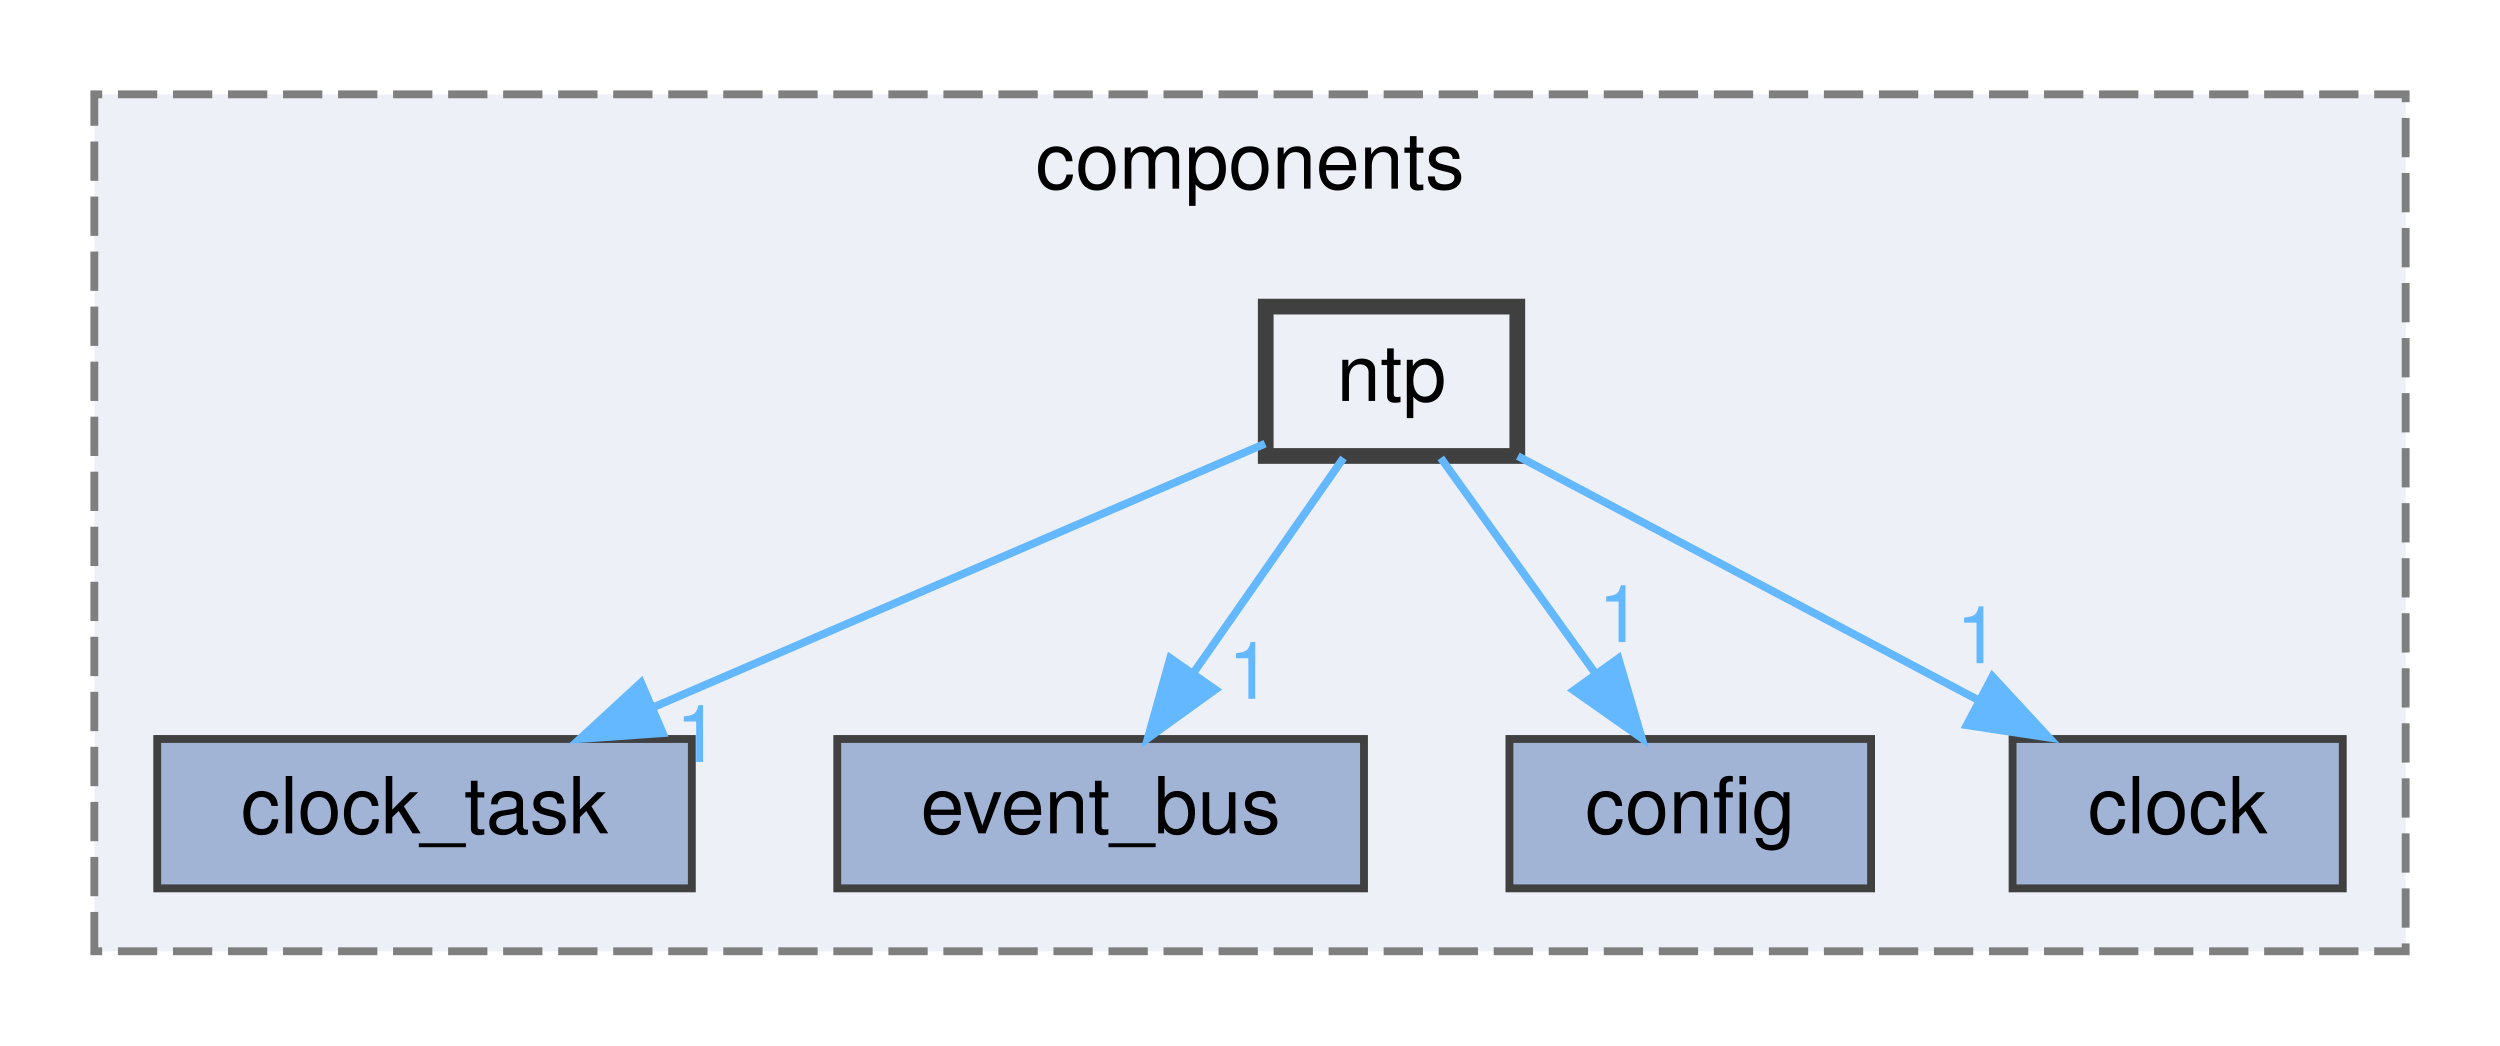
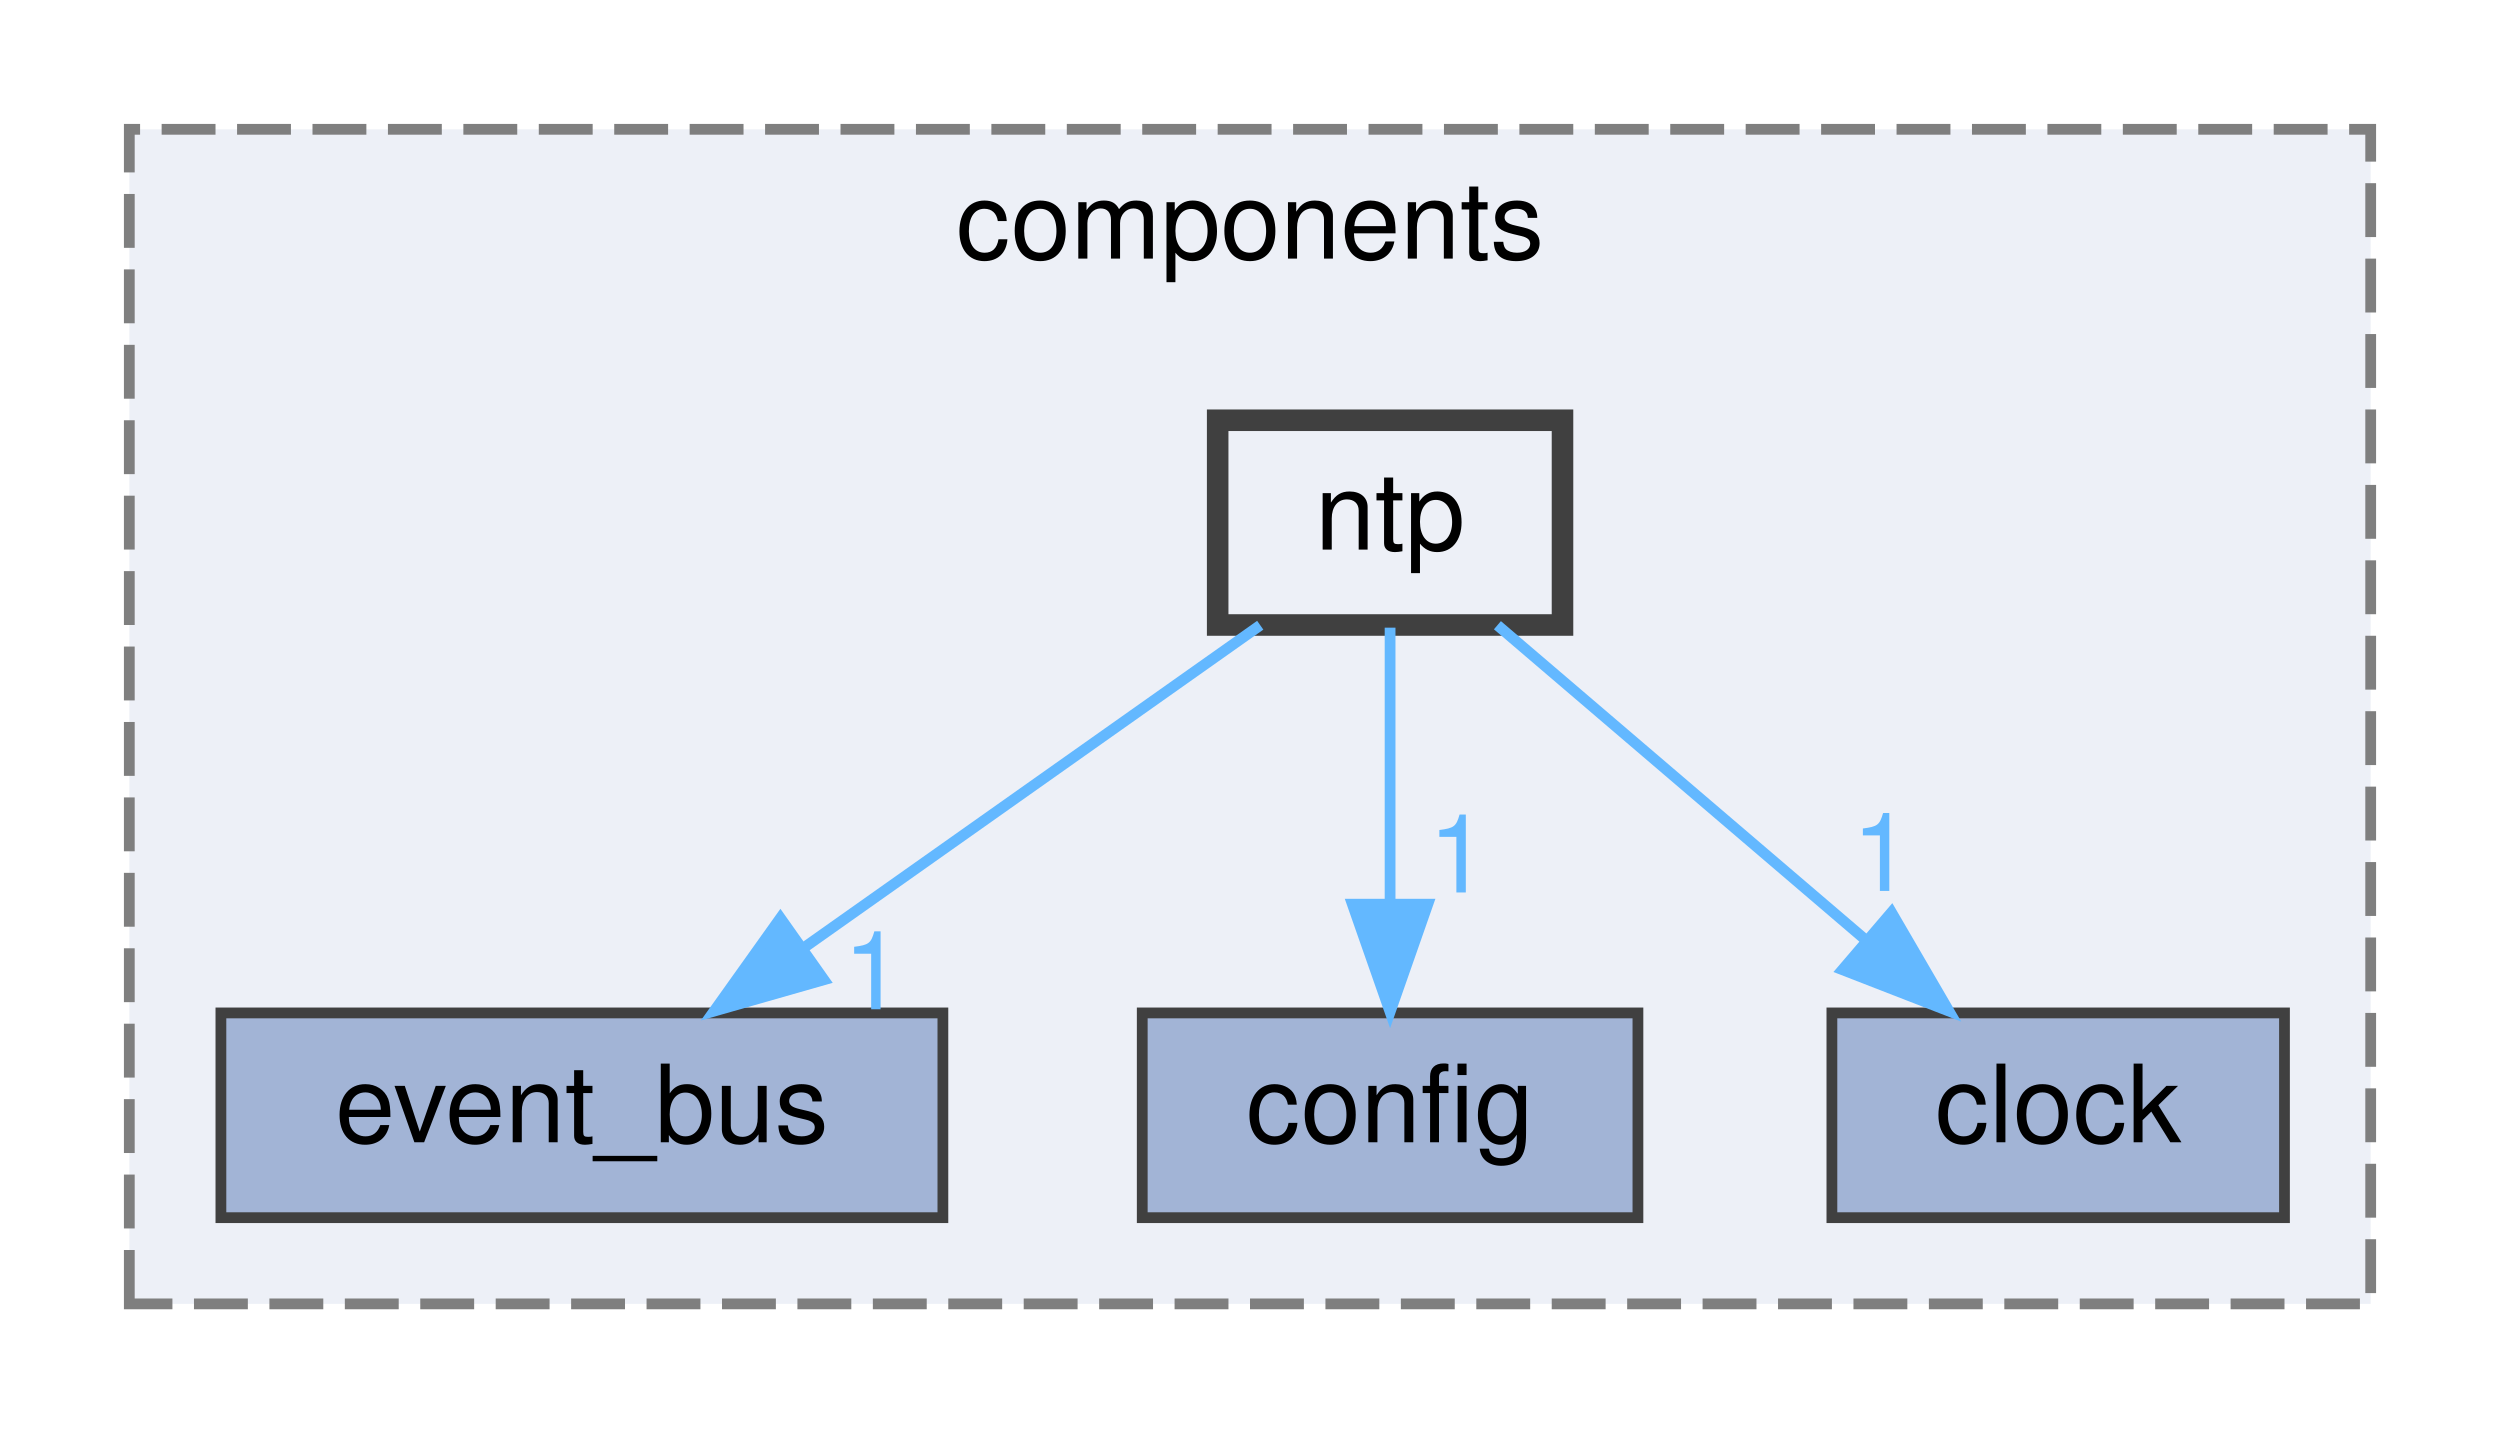
- <svg xmlns="http://www.w3.org/2000/svg" xmlns:xlink="http://www.w3.org/1999/xlink" width="318pt" height="133pt" viewBox="0.00 0.00 318.00 133.00">
+ <svg xmlns="http://www.w3.org/2000/svg" xmlns:xlink="http://www.w3.org/1999/xlink" width="232pt" height="133pt" viewBox="0.00 0.00 232.00 133.00">
  <g id="graph0" class="graph" transform="scale(1 1) rotate(0) translate(4 129)">
    <g id="clust1" class="cluster">
      <g id="a_clust1">
        <a xlink:href="dir_b181baf956279f894a730e459ce47bc5.html" target="_top" xlink:title="components">
-           <polygon fill="#edf0f7" stroke="#7f7f7f" stroke-dasharray="5,2" points="8,-8 8,-117 302,-117 302,-8 8,-8" />
-           <text text-anchor="middle" x="155" y="-105" font-family="Helvetica,sans-Serif" font-size="10.00">components</text>
+           <polygon fill="#edf0f7" stroke="#7f7f7f" stroke-dasharray="5,2" points="8,-8 8,-117 216,-117 216,-8 8,-8" />
+           <text text-anchor="middle" x="112" y="-105" font-family="Helvetica,sans-Serif" font-size="10.00">components</text>
        </a>
      </g>
    </g>
    <g id="node1" class="node">
      <g id="a_node1">
-         <a xlink:href="dir_2f8bb0b9567c99dc8a53f1db54ef1a1c.html" target="_top" xlink:title="clock_task">
-           <polygon fill="#a2b4d6" stroke="#404040" points="84,-35 16,-35 16,-16 84,-16 84,-35" />
-           <text text-anchor="middle" x="50" y="-23" font-family="Helvetica,sans-Serif" font-size="10.00">clock_task</text>
+         <a xlink:href="dir_3df67f4185c8cd9c27353f35f3bf503b.html" target="_top" xlink:title="event_bus">
+           <polygon fill="#a2b4d6" stroke="#404040" points="83.5,-35 16.5,-35 16.5,-16 83.5,-16 83.5,-35" />
+           <text text-anchor="middle" x="50" y="-23" font-family="Helvetica,sans-Serif" font-size="10.00">event_bus</text>
        </a>
      </g>
    </g>
    <g id="node2" class="node">
      <g id="a_node2">
-         <a xlink:href="dir_3df67f4185c8cd9c27353f35f3bf503b.html" target="_top" xlink:title="event_bus">
-           <polygon fill="#a2b4d6" stroke="#404040" points="169.5,-35 102.5,-35 102.5,-16 169.5,-16 169.5,-35" />
-           <text text-anchor="middle" x="136" y="-23" font-family="Helvetica,sans-Serif" font-size="10.00">event_bus</text>
+         <a xlink:href="dir_6591a8ca0b1ec78afa747e232353e174.html" target="_top" xlink:title="config">
+           <polygon fill="#a2b4d6" stroke="#404040" points="148,-35 102,-35 102,-16 148,-16 148,-35" />
+           <text text-anchor="middle" x="125" y="-23" font-family="Helvetica,sans-Serif" font-size="10.00">config</text>
        </a>
      </g>
    </g>
    <g id="node3" class="node">
      <g id="a_node3">
-         <a xlink:href="dir_6591a8ca0b1ec78afa747e232353e174.html" target="_top" xlink:title="config">
-           <polygon fill="#a2b4d6" stroke="#404040" points="234,-35 188,-35 188,-16 234,-16 234,-35" />
-           <text text-anchor="middle" x="211" y="-23" font-family="Helvetica,sans-Serif" font-size="10.00">config</text>
+         <a xlink:href="dir_a13c4c485bb1701984d244429ad4ded1.html" target="_top" xlink:title="clock">
+           <polygon fill="#a2b4d6" stroke="#404040" points="208,-35 166,-35 166,-16 208,-16 208,-35" />
+           <text text-anchor="middle" x="187" y="-23" font-family="Helvetica,sans-Serif" font-size="10.00">clock</text>
        </a>
      </g>
    </g>
    <g id="node4" class="node">
      <g id="a_node4">
-         <a xlink:href="dir_a13c4c485bb1701984d244429ad4ded1.html" target="_top" xlink:title="clock">
-           <polygon fill="#a2b4d6" stroke="#404040" points="294,-35 252,-35 252,-16 294,-16 294,-35" />
-           <text text-anchor="middle" x="273" y="-23" font-family="Helvetica,sans-Serif" font-size="10.00">clock</text>
-         </a>
-       </g>
-     </g>
-     <g id="node5" class="node">
-       <g id="a_node5">
        <a xlink:href="dir_8938040af9d266be553d1135477b804d.html" target="_top" xlink:title="ntp">
-           <polygon fill="#edf0f7" stroke="#404040" stroke-width="2" points="189,-90 157,-90 157,-71 189,-71 189,-90" />
-           <text text-anchor="middle" x="173" y="-78" font-family="Helvetica,sans-Serif" font-size="10.00">ntp</text>
+           <polygon fill="#edf0f7" stroke="#404040" stroke-width="2" points="141,-90 109,-90 109,-71 141,-71 141,-90" />
+           <text text-anchor="middle" x="125" y="-78" font-family="Helvetica,sans-Serif" font-size="10.00">ntp</text>
        </a>
      </g>
    </g>
    <g id="edge1" class="edge">
      <g id="a_edge1">
-         <a xlink:href="dir_000012_000001.html" target="_top">
-           <path fill="none" stroke="#63b8ff" d="M156.92,-72.57C137.23,-64.09 103.51,-49.56 79.2,-39.08" />
-           <polygon fill="#63b8ff" stroke="#63b8ff" points="80.31,-35.75 69.75,-35.01 77.54,-42.18 80.31,-35.75" />
+         <a xlink:href="dir_000012_000006.html" target="_top">
+           <path fill="none" stroke="#63b8ff" d="M112.95,-70.98C101.54,-62.92 84.17,-50.65 70.57,-41.03" />
+           <polygon fill="#63b8ff" stroke="#63b8ff" points="72.46,-38.08 62.27,-35.17 68.42,-43.8 72.46,-38.08" />
        </a>
      </g>
      <g id="a_edge1-headlabel">
-         <a xlink:href="dir_000012_000001.html" target="_top" xlink:title="1">
-           <text text-anchor="middle" x="84.74" y="-32.07" font-family="Helvetica,sans-Serif" font-size="10.00" fill="#63b8ff">1</text>
+         <a xlink:href="dir_000012_000006.html" target="_top" xlink:title="1">
+           <text text-anchor="middle" x="77.03" y="-35.34" font-family="Helvetica,sans-Serif" font-size="10.00" fill="#63b8ff">1</text>
        </a>
      </g>
    </g>
    <g id="edge2" class="edge">
      <g id="a_edge2">
-         <a xlink:href="dir_000012_000006.html" target="_top">
-           <path fill="none" stroke="#63b8ff" d="M166.89,-70.75C161.72,-63.34 154.15,-52.5 147.81,-43.41" />
-           <polygon fill="#63b8ff" stroke="#63b8ff" points="150.59,-41.29 142,-35.09 144.85,-45.29 150.59,-41.29" />
+         <a xlink:href="dir_000012_000003.html" target="_top">
+           <path fill="none" stroke="#63b8ff" d="M125,-70.75C125,-63.8 125,-53.85 125,-45.13" />
+           <polygon fill="#63b8ff" stroke="#63b8ff" points="128.5,-45.09 125,-35.09 121.5,-45.09 128.5,-45.09" />
        </a>
      </g>
      <g id="a_edge2-headlabel">
-         <a xlink:href="dir_000012_000006.html" target="_top" xlink:title="1">
-           <text text-anchor="middle" x="154.98" y="-40.11" font-family="Helvetica,sans-Serif" font-size="10.00" fill="#63b8ff">1</text>
+         <a xlink:href="dir_000012_000003.html" target="_top" xlink:title="1">
+           <text text-anchor="middle" x="131.34" y="-46.18" font-family="Helvetica,sans-Serif" font-size="10.00" fill="#63b8ff">1</text>
        </a>
      </g>
    </g>
    <g id="edge3" class="edge">
      <g id="a_edge3">
-         <a xlink:href="dir_000012_000003.html" target="_top">
-           <path fill="none" stroke="#63b8ff" d="M179.27,-70.75C184.59,-63.34 192.36,-52.5 198.88,-43.41" />
-           <polygon fill="#63b8ff" stroke="#63b8ff" points="201.86,-45.26 204.84,-35.09 196.17,-41.18 201.86,-45.26" />
+         <a xlink:href="dir_000012_000000.html" target="_top">
+           <path fill="none" stroke="#63b8ff" d="M134.96,-70.98C144.13,-63.15 157.94,-51.34 169.03,-41.86" />
+           <polygon fill="#63b8ff" stroke="#63b8ff" points="171.53,-44.33 176.86,-35.17 166.98,-39.01 171.53,-44.33" />
        </a>
      </g>
      <g id="a_edge3-headlabel">
-         <a xlink:href="dir_000012_000003.html" target="_top" xlink:title="1">
-           <text text-anchor="middle" x="202.07" y="-47.33" font-family="Helvetica,sans-Serif" font-size="10.00" fill="#63b8ff">1</text>
-         </a>
-       </g>
-     </g>
-     <g id="edge4" class="edge">
-       <g id="a_edge4">
-         <a xlink:href="dir_000012_000000.html" target="_top">
-           <path fill="none" stroke="#63b8ff" d="M189.07,-70.98C204.86,-62.61 229.22,-49.7 247.63,-39.95" />
-           <polygon fill="#63b8ff" stroke="#63b8ff" points="249.44,-42.95 256.64,-35.17 246.17,-36.76 249.44,-42.95" />
-         </a>
-       </g>
-       <g id="a_edge4-headlabel">
        <a xlink:href="dir_000012_000000.html" target="_top" xlink:title="1">
-           <text text-anchor="middle" x="247.6" y="-44.64" font-family="Helvetica,sans-Serif" font-size="10.00" fill="#63b8ff">1</text>
+           <text text-anchor="middle" x="170.64" y="-46.32" font-family="Helvetica,sans-Serif" font-size="10.00" fill="#63b8ff">1</text>
        </a>
      </g>
    </g>
  </g>
</svg>
